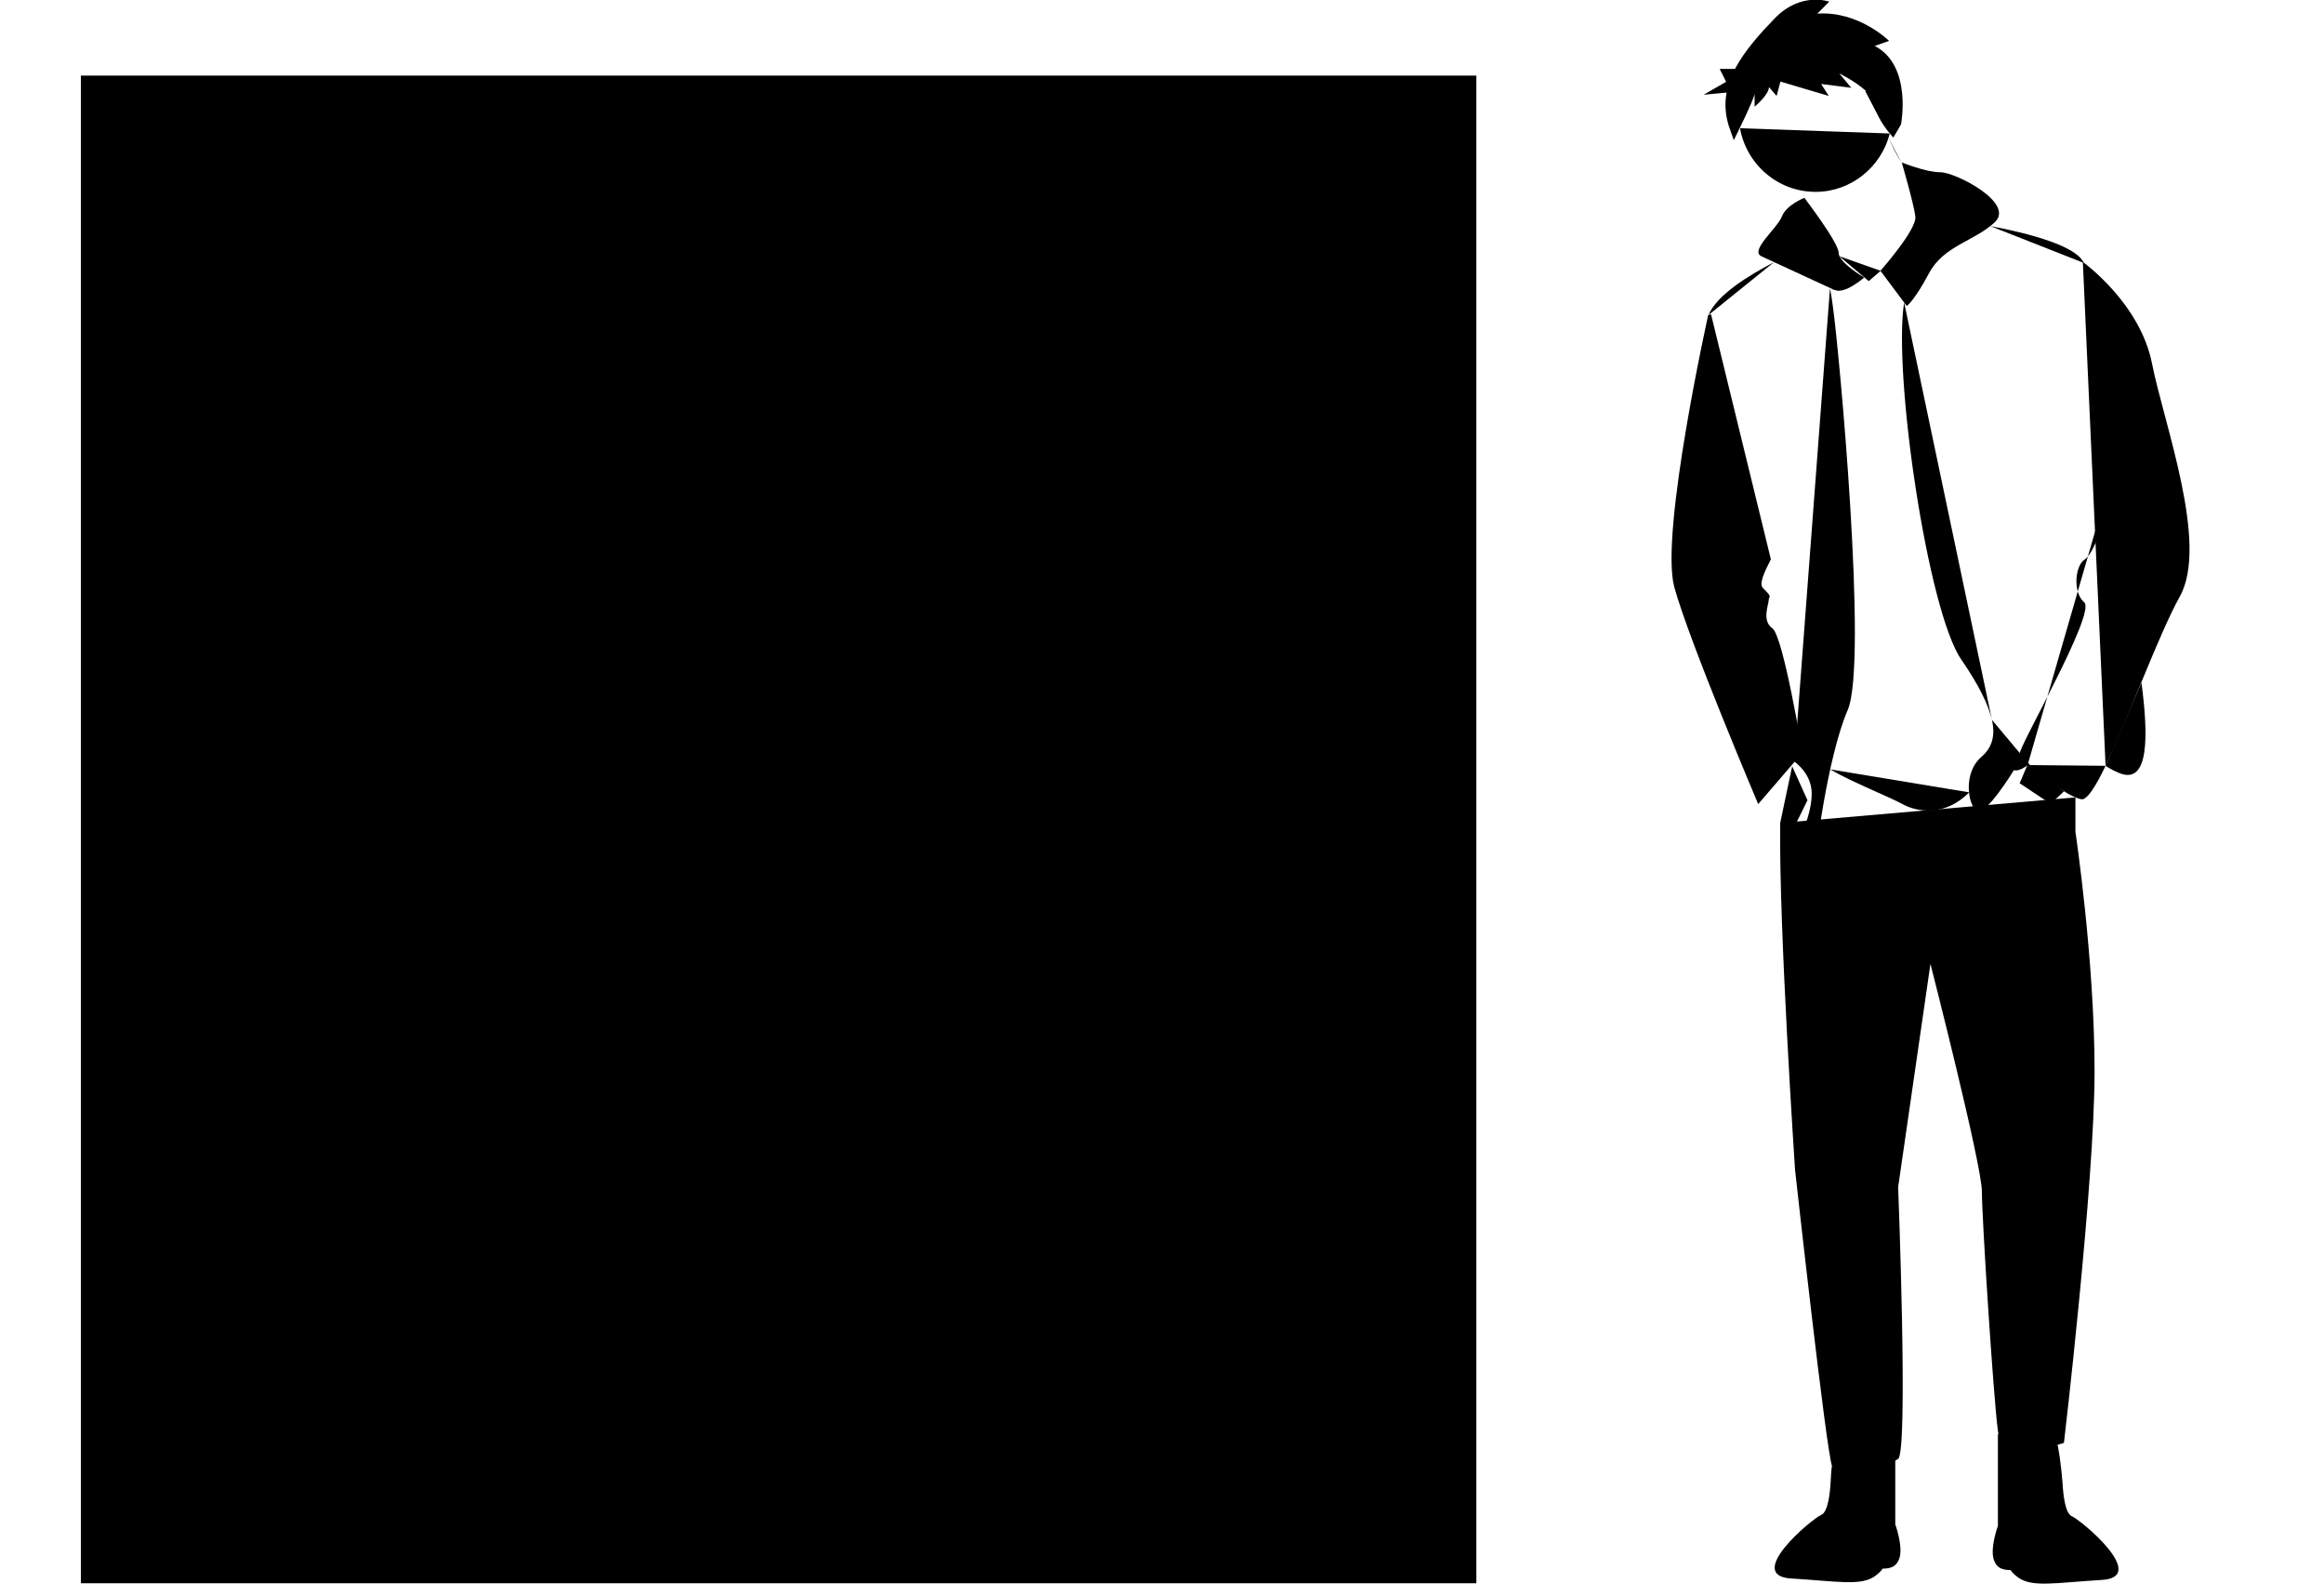
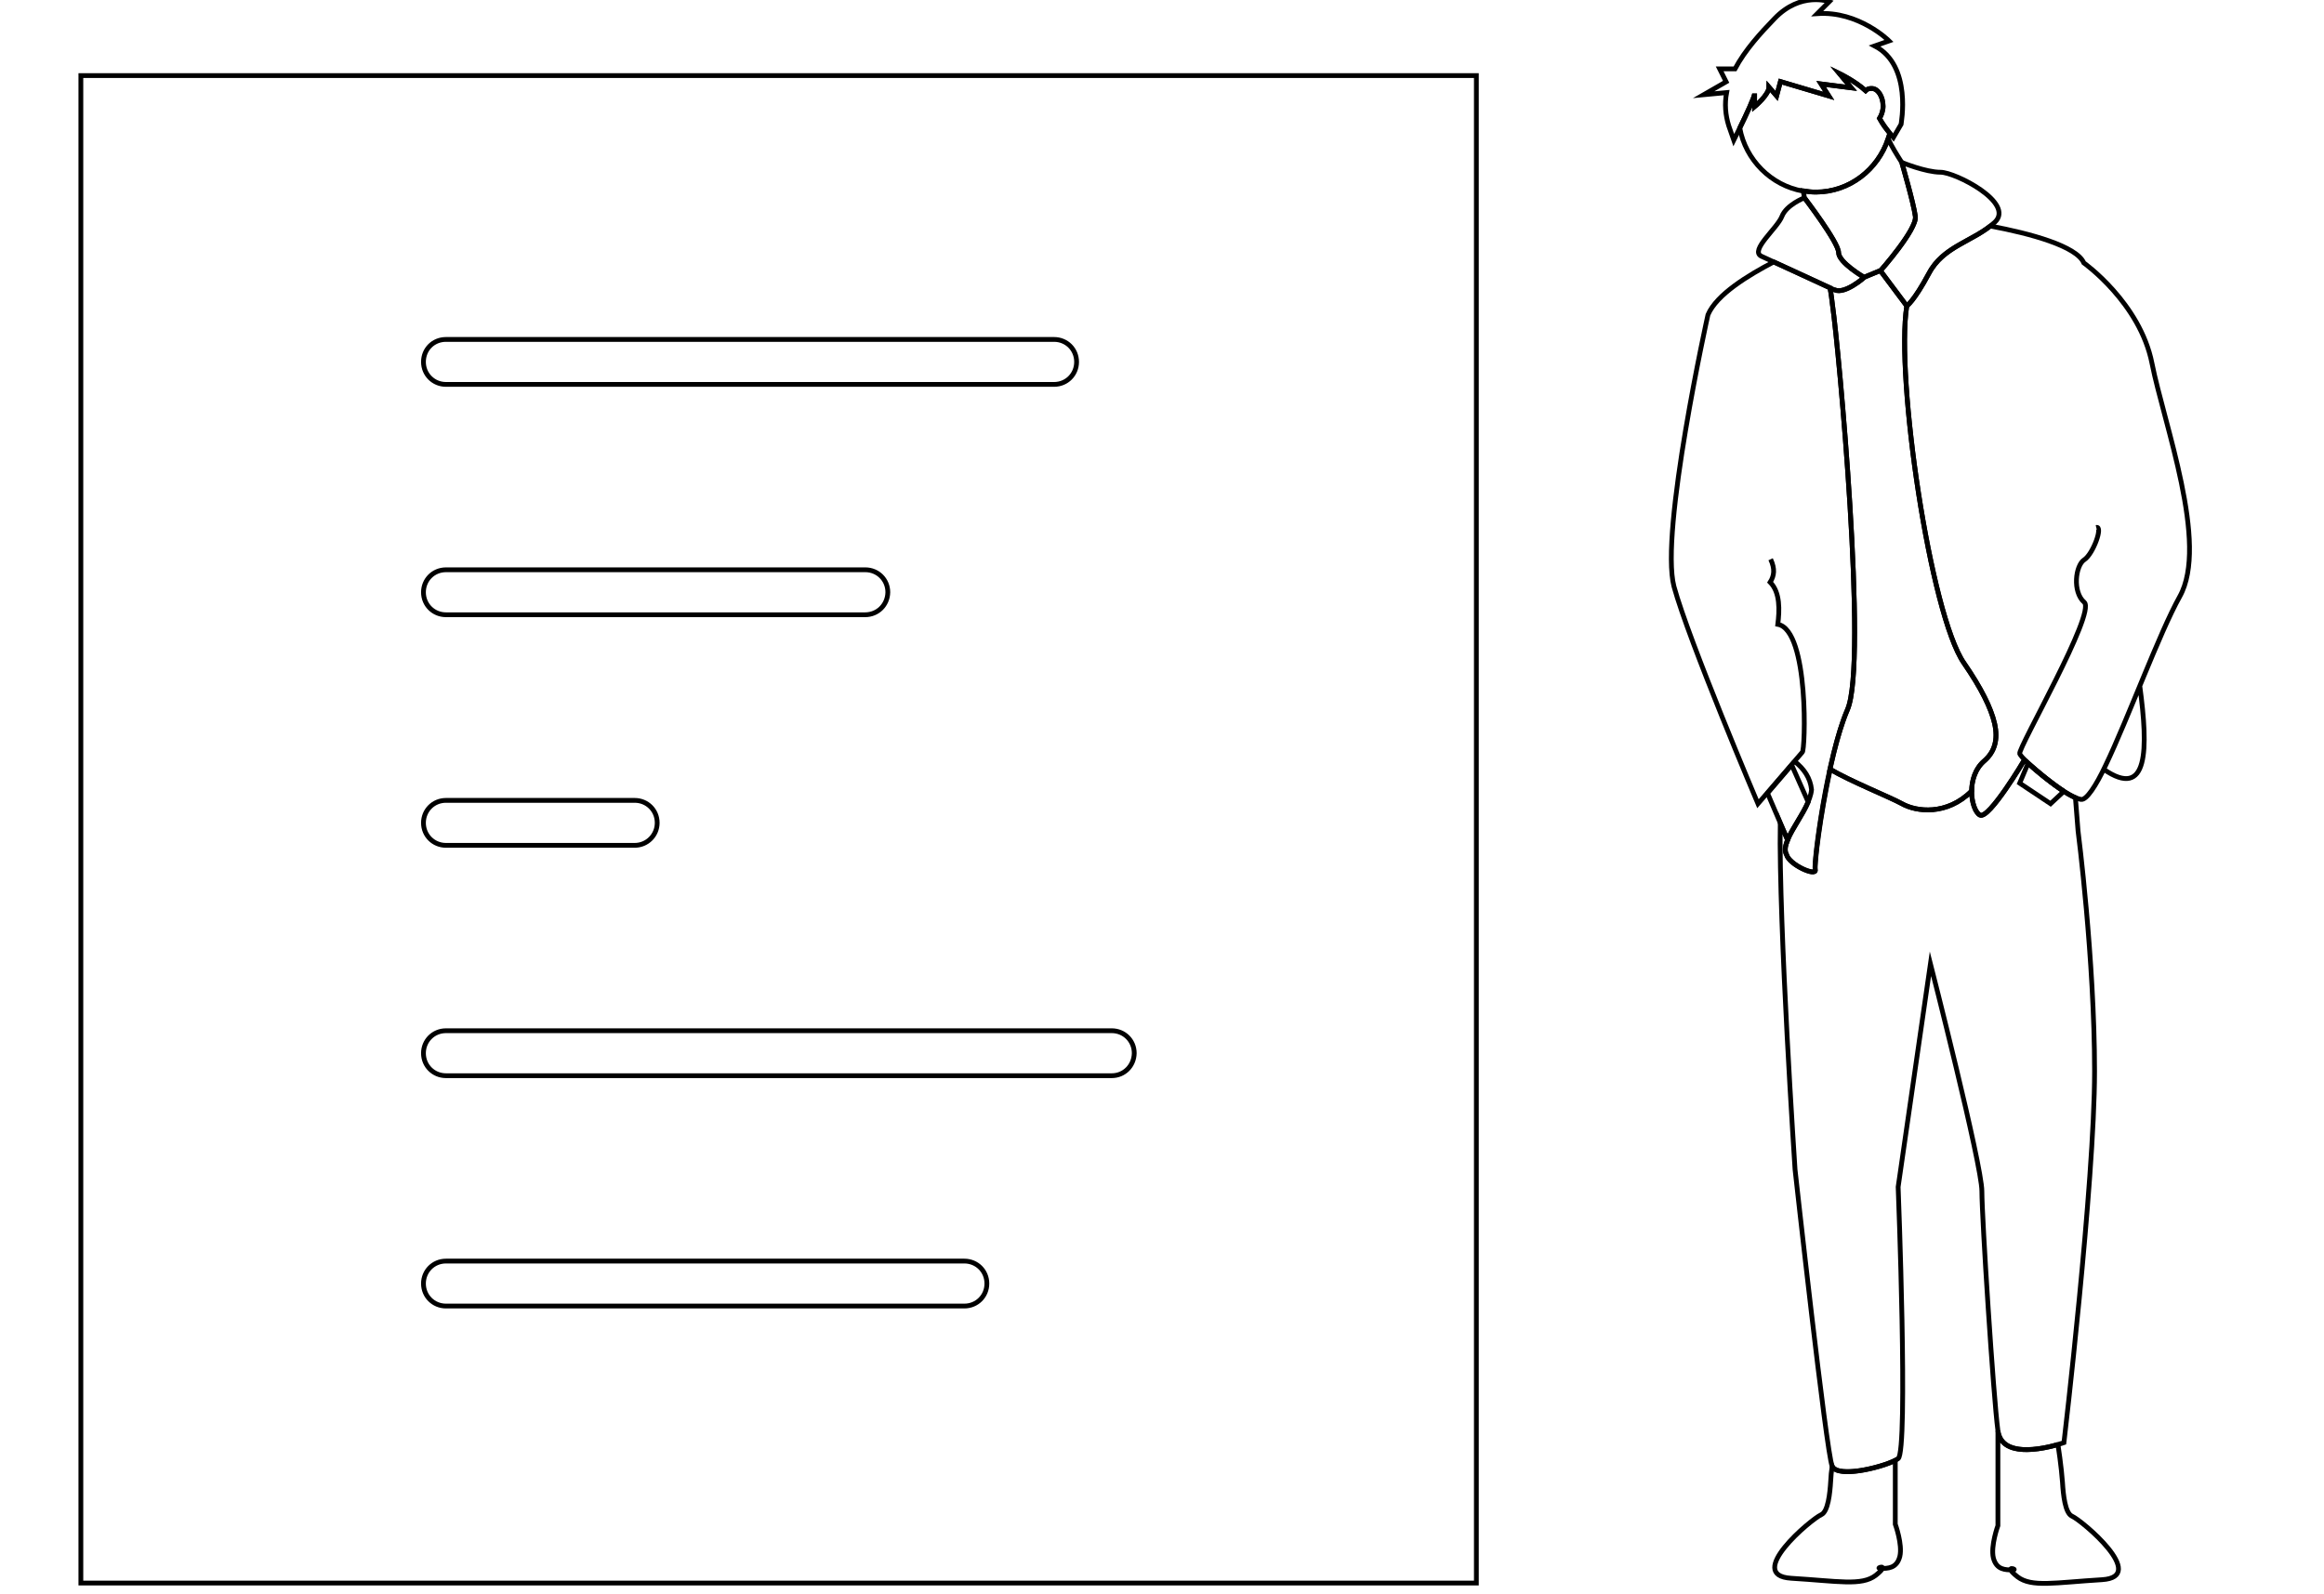
- <svg xmlns="http://www.w3.org/2000/svg" version="1.1" id="a2942aa7-bf0d-42c0-bc52-bf4c952347c5" x="0px" y="0px" viewBox="0 0 971.4 662" xml:space="preserve">
-   <rect x="33.8" y="31.6" width="583.3" height="630.2" />
-   <path d="M440.6,160.7H186.4c-5.2,0-9.4-4.1-9.4-9.4s4.1-9.4,9.4-9.4h254.2c5.2,0,9.4,4.1,9.4,9.4  S445.8,160.7,440.6,160.7z" />
-   <path d="M361.6,257H186.4c-5.2,0-9.4-4.1-9.4-9.4c0-5.2,4.1-9.4,9.4-9.4h175.3c5.2,0,9.4,4.1,9.4,9.4  C371,252.9,366.9,257,361.6,257z" />
-   <path d="M265.3,353.4h-78.9c-5.2,0-9.4-4.1-9.4-9.4c0-5.2,4.1-9.4,9.4-9.4l0,0h78.9c5.2,0,9.4,4.1,9.4,9.4  C274.7,349.2,270.5,353.4,265.3,353.4z" />
-   <path d="M464.7,449.7H186.4c-5.2,0-9.4-4.1-9.4-9.4c0-5.2,4.1-9.4,9.4-9.4h278.3c5.2,0,9.4,4.1,9.4,9.4  C474,445.6,469.9,449.7,464.7,449.7z" />
-   <path d="M403.1,546H186.4c-5.2,0-9.4-4.1-9.4-9.4c0-5.2,4.1-9.4,9.4-9.4h216.7c5.2,0,9.4,4.1,9.4,9.4  C412.5,541.9,408.3,546,403.1,546z" />
-   <path d="M867.5,333.3v14.4c0,0,8,53.4,8,100.1c0,46.7-12.8,155.3-12.8,155.3s-25.8,9.2-27.6-5  c-1.9-14.2-6.7-89-6.7-100.1c0-11.1-21.5-95.1-21.5-95.1l-13.5,93.3c0,0,4.3,110.5,0,113.6c-4.3,3.1-25.2,8.6-27.6,3.1  c-2.4-5.5-15.5-124-15.5-124s-6.8-101.4-6.2-144.9" />
-   <path d="M749,320.7c1.6-2.3,3.1-4.4,4.4-6.3" />
-   <path d="M749,320.7" />
-   <path d="M746,325" />
-   <path d="M860.1,604l0.9,5.5c0.5,3.5,0.8,6.8,1.1,10.3c0.3,5.1,1.1,12.7,3.9,14c4.3,1.9,32.2,25.4,12.6,26.6  c-19.7,1.2-29.4,3.3-35.3-1.2c-6.8-5.4,0.9-2.9-2.1-2.9s-6.7,0-8-5c-1.2-5,1.9-13.5,1.9-13.5v-38.4h0.4" />
-   <path d="M765.7,612.9c-0.3,2.1-0.4,4.1-0.5,6.3c-0.3,5.1-1.1,12.7-3.9,14c-4.3,1.9-32.2,25.4-12.6,26.6  c19.7,1.2,29.4,3.3,35.3-1.2c6.8-5.4-0.9-2.9,2.1-2.9s6.7,0,8-5c1.2-5-1.9-13.5-1.9-13.5v-26.8" />
-   <path d="M754.2,82.7c-0.1-1.1-0.4-2-0.5-2.9" />
-   <path d="M789.4,57.7c1.5,3.2,3.3,7,5.4,10.3" />
-   <path d="M823.1,331.2c-10.3,10.4-22.1,8.2-28.1,4.8c-5.1-2.8-21.8-9.5-30-14.4" />
-   <path d="M768.8,107.1l12.3,10.4l5-4.3" />
-   <path d="M789.9,55.8c-3.5,13.9-16.1,24.4-31,24.4c-15.8,0-28.9-11.5-31.6-26.6" />
-   <path d="M895.1,285.3c2.9,22.1,3.3,42.8-9.1,37.9c-2.3-0.9-4.1-1.9-5.9-3.1" />
-   <path d="M831.9,94.5c16.7,3.1,36.1,8.4,39.1,15.4" />
-   <path d="M832.6,300.9c-1.5-6.4-5.5-14.6-12.8-25.2c-14-20.2-28.6-119.2-23.9-149.3" />
-   <path d="M848.1,319.4c-4.3,3.5-6.3,2.5-6.3,2.5s-11.6,19-15.4,17.1c-3.7-1.9-6.2-15.9,1.9-22.7  c4.1-3.6,5.9-8.4,4.3-15.4" />
-   <polyline points="862.7,330.8 857.1,336 844.2,327.4 847.7,319.1 " />
-   <path d="M741.5,109.6c-10.7,5.6-23.8,13.6-27.4,22.1" />
-   <path d="M750,318.3c4,3.1,6.7,7.1,7.2,11.9c0.9,10.4-7.1,23.8-6.4,26.1c1.2,4.3,8.6,10.4,8,7.4  c-0.7-3.1,5-47.2,13.5-66.9c8.6-19.7-3.7-151.6-6.2-168.8c-0.3-2.5-0.7-5-1.2-7.5" />
-   <line x1="749.1" y1="320.3" x2="749" y2="319.8" />
-   <polyline points="744.1,344 747.2,351.4 755.5,334.5 749.1,320.3 " />
-   <line x1="738.8" y1="331.6" x2="744.1" y2="344" />
-   <path d="M794.9,67.9c0,0,10,4.1,16.2,4.1s31.3,12.8,22.7,20.9c-8.6,8-21.5,9.8-27.6,21.5c-6.2,11.6-9.2,13.5-9.2,13.5  l-11-14.7c0,0,15.3-17.3,14.6-22.7C799.9,85,794.9,67.9,794.9,67.9" />
-   <path d="M765,120.4c0.8,0.4,1.3,0.7,1.9,0.8c4.3,1.9,12.3-5.2,12.3-5.2s-10.7-6.2-10.7-10.4s-14.3-22.9-14.3-22.9  s-7.5,2.9-9.4,7.8s-13.5,14.2-8.6,16.6C740.7,109.2,758.5,117.4,765,120.4" />
-   <path d="M740.3,233.8c0.1-0.4,0.4-0.7,0.5-1.1" />
-   <path d="M715.2,131.4l-1.2,0.3c0,0-20.2,90.8-14.2,113.6c6.2,22.7,35.1,90.8,35.1,90.8l18.5-21.5c0,0-8-48.8-12.6-52  c-4.5-3.2-1.5-9.9-1.5-11.8s1.9-0.7-2.4-5c-1.7-1.7,0.4-6.4,3.3-12" />
-   <path d="M848.4,319.8c-0.3-0.1-0.4-0.4-0.7-0.5" />
-   <path d="M880.1,320.1c-4.1,8.7-7.8,14.3-10,14c-5.2-0.8-15.8-9-21.7-14.3" />
-   <path d="M870.6,109.5c0,0,23.9,17.1,28.9,42.4s23.9,75.5,11.6,97.5c-8.6,15.4-21.5,50.8-31,70.6" />
-   <path d="M847.7,319.1c-2-1.9-3.3-3.5-3.5-4c-0.7-2.4,32-58.9,27-63.3c-5-4.3-3.7-15.4,0-17.8c3.7-2.4,8-14.2,5-13.5" />
-   <path d="M785.6,49.5c2.3,4.3,5.8,8,5.8,8l3.2-5.5c0-0.1,4.8-24.6-11-32.8l6-2.1c0,0-12.6-12.6-30-11.4l5-5  c0,0-11.9-4.4-22.9,7.1c-5.8,6-12.3,13.1-16.5,21h-6.4l2.7,5.4l-9.4,5.4l9.6-0.9c-0.9,4.7-0.5,9.4,0.9,13.9l2.1,6  c0,0,8.7-17.4,8.7-19.5v5.5c0,0,6-5,6-8.2l3.2,3.7l1.6-6l20.2,6l-3.2-5l12.6,1.6l-5-6c0,0,6.6,3.2,11,7.2" />
-   <path d="M779.7,38.2c0.8-0.8,1.6-1.2,2.7-1.2c2.5,0,4.7,3.3,4.7,7.4c0,2-0.5,3.9-1.3,5.2" />
+ <svg xmlns="http://www.w3.org/2000/svg" version="1.1" id="a2942aa7-bf0d-42c0-bc52-bf4c952347c5" x="0px" y="0px" viewBox="0 0 971.4 666.2" style="enable-background:new 0 0 971.4 666.2;" xml:space="preserve">
+   <style type="text/css">
+ 	.st0{fill:none;stroke:#000000;stroke-width:2;stroke-miterlimit:10;}
+ </style>
+   <rect id="board" x="33.8" y="31.6" class="st0" width="583.3" height="630.2" />
+   <path id="bar" class="st0" d="M440.6,160.7H186.4c-5.2,0-9.4-4.1-9.4-9.4s4.1-9.4,9.4-9.4h254.2c5.2,0,9.4,4.1,9.4,9.4  S445.8,160.7,440.6,160.7z" />
+   <path id="bar_1_" class="st0" d="M361.6,257H186.4c-5.2,0-9.4-4.1-9.4-9.4c0-5.2,4.1-9.4,9.4-9.4h175.3c5.2,0,9.4,4.1,9.4,9.4  C371,252.9,366.9,257,361.6,257z" />
+   <path id="bar_2_" class="st0" d="M265.3,353.4h-78.9c-5.2,0-9.4-4.1-9.4-9.4c0-5.2,4.1-9.4,9.4-9.4l0,0h78.9c5.2,0,9.4,4.1,9.4,9.4  C274.7,349.2,270.5,353.4,265.3,353.4z" />
+   <path id="bar_3_" class="st0" d="M464.7,449.7H186.4c-5.2,0-9.4-4.1-9.4-9.4c0-5.2,4.1-9.4,9.4-9.4h278.3c5.2,0,9.4,4.1,9.4,9.4  C474,445.6,469.9,449.7,464.7,449.7z" />
+   <path id="bar_4_" class="st0" d="M403.1,546H186.4c-5.2,0-9.4-4.1-9.4-9.4c0-5.2,4.1-9.4,9.4-9.4h216.7c5.2,0,9.4,4.1,9.4,9.4  C412.5,541.9,408.3,546,403.1,546z" />
+   <path id="leftShoe" class="st0" d="M860.2,603.9l0.8,5.6c0.5,3.5,0.8,6.8,1.1,10.3c0.3,5.1,1.1,12.7,3.9,14  c4.3,1.9,32.2,25.4,12.6,26.6c-19.7,1.2-29.4,3.3-35.3-1.2c-6.8-5.4,0.9-2.9-2.1-2.9s-6.7,0-8-5c-1.2-5,1.9-13.5,1.9-13.5v-39.7   M835.1,598.1c1.5,11.4,18.5,7.7,25.1,5.8" />
+   <path id="rightShoe" class="st0" d="M792.2,610.5c-6.1,3.1-24.2,7.5-26.4,2.4c-0.3,2.1-0.5,4.1-0.6,6.3c-0.3,5.1-1.1,12.7-3.9,14  c-4.3,1.9-32.2,25.4-12.6,26.6c19.7,1.2,29.4,3.3,35.3-1.2c6.8-5.4-0.9-2.9,2.1-2.9s6.7,0,8-5c1.2-5-1.9-13.5-1.9-13.5L792.2,610.5z  " />
+   <path id="legs" class="st0" d="M765,321.6c-4.2,19.3-6.7,39.9-6.2,42c0.6,3-10.8-2-12-6.3c-0.9-1.6-0.6-3.7,0.4-6.1l0,0l-3.1-7.2  l0,0c-0.6,43.5,6.2,144.9,6.2,144.9s13.1,118.5,15.5,124s23.3,0,27.6-3.1s0-113.6,0-113.6l13.5-93.3c0,0,21.5,84,21.5,95.1  s4.8,85.9,6.7,100.1c1.8,14.2,27.6,5,27.6,5s12.8-108.6,12.8-155.3s-6.9-100.4-6.9-100.4l-1.1-13.9c-8-3.4-21.3-15.8-21.3-15.8  s-14.8,25-18.6,23.1c-1.9-1-3.5-5.3-3.5-10.1C813.8,341,801,339.4,795,336C789.9,333.2,773.2,326.5,765,321.6" />
+   <path id="leftArm" class="st0" d="M862.7,330.8c-5.2-3.3-11.2-8.3-15-11.7l-3.5,8.3l12.9,8.6L862.7,330.8" />
+   <path id="righArm" class="st0" d="M738.8,331.6l8.4,19.6c1.9-4.7,6.3-10.5,8.6-15.9l-6.9-15.5L738.8,331.6" />
+   <path id="leftJacket" class="st0" d="M879.3,321.6c18.7,12.9,18.7-8.2,15.1-34.9 M876.2,220.5c3-0.7-1.3,11.1-5,13.5s-5,13.5,0,17.8  c5,4.4-27.7,60.9-27,63.3c0.2,0.5,1.5,2.1,3.5,4c5.9,5.3,17,14.3,22.2,15.1c2.2,0.3,6.1-5.5,10.2-14.2c9.5-19.8,22.4-55.2,31-70.6  c12.3-22-6.6-72.2-11.6-97.5s-28.5-42-28.5-42c-3-7-22.4-12.3-39.1-15.4c-8.5,6.7-20,9-25.7,19.9c-6.2,11.6-9.2,13.5-9.2,13.5  c-4.7,30.1,9.9,129.1,23.9,149.3c7.3,10.6,11.3,18.8,12.8,25.2c1.6,7-0.1,12-4.2,15.6c-8.1,6.8-5.6,20.8-1.9,22.7  c3.8,1.9,18.6-23.1,18.6-23.1s16.3,15.2,23.6,16.6" />
+   <path id="rightJacket" class="st0" d="M750.1,318.3c4,3.1,6.6,7,7.1,11.8c-0.8,9.1-13.7,21.3-10.5,27.2c1.2,4.3,12.6,9.3,12,6.3  c-0.7-3.1,5-47.2,13.5-66.9c8.6-19.7-3.7-151.6-6.2-168.8c-0.3-2.5-0.6-5.1-1.1-7.6c-4.9-2.3-16.3-7.5-23.5-10.8  c-10.7,5.6-23.9,13.6-27.5,22.1c0,0-20.2,90.8-14.2,113.6c6.2,22.7,35.1,90.8,35.1,90.8l18.5-21.5c1.3-0.1,3-51.1-10.2-53.5  c0.7-5.7,1.1-13.3-3.2-17.6c1.7-2.7,2.1-5.5,0.2-9.6" />
+   <path id="chest" class="st0" d="M765,120.4c0.8,0.4,1.3,0.7,1.9,0.8c4.3,1.9,12.3-5.2,12.3-5.2v-0.1l6.8-2.8l0,0.1l0,0l11,14.7  c-4.7,30.1,9.9,129.1,23.9,149.3c7.3,10.6,11.3,18.8,12.8,25.2c1.6,7-0.1,12-4.2,15.6c-3.9,3.3-5.3,8.2-5.4,12.7l0,0  C813.8,341,801,339.4,795,336c-5.1-2.8-21.8-9.5-30-14.4l-0.1,0c2.1-9.4,4.5-18.4,7.3-24.9c8.6-19.7-3.7-151.6-6.2-168.8  c-0.3-2.5-0.6-5.1-1.1-7.6" />
+   <path id="rightUp" class="st0" d="M754.2,82.7c0,0-7.5,2.9-9.4,7.8s-13.5,14.2-8.6,16.6c4.5,2.1,22.3,10.3,28.8,13.3  c0.8,0.4,1.3,0.7,1.9,0.8c4.3,1.9,12.3-5.2,12.3-5.2s-10.7-6.2-10.7-10.4S754.2,82.7,754.2,82.7z" />
+   <path id="leftUp" class="st0" d="M794.9,67.9c0,0,5,17.1,5.7,22.6c0.7,5.4-14.6,22.7-14.6,22.7l0,0l11,14.7c0,0,3-1.9,9.2-13.5  c6.1-11.7,19-13.5,27.6-21.5c8.6-8.1-16.5-20.9-22.7-20.9S794.9,67.9,794.9,67.9" />
+   <path id="neck" class="st0" d="M794.9,67.9c-2.1-3.3-4.2-6.7-5.7-9.9C785,70.8,773.1,80.3,759,80.3c-1.8,0-3.6-0.2-5.3-0.5  c0.1,0.9,0.4,1.7,0.5,2.8c0,0,14.3,18.7,14.3,22.9s10.7,10.4,10.7,10.4l6.8-2.8 M786,113.2c0,0,15.3-17.3,14.6-22.7  c-0.7-5.5-5.7-22.6-5.7-22.6" />
+   <path id="face" class="st0" d="M753.7,79.9c-13.4-2.3-24.1-13.1-26.5-26.4c2.6-5.3,6.2-13,6.2-14.4v5.5c0,0,6-5,6-8.2l3.2,3.7l1.6-6  l20.2,6l-3.2-5l12.6,1.6l-5-6c0,0,6.6,3.2,11,7.2c0.8-0.8,1.5-0.9,2.6-0.9c2.5,0,4.7,3.3,4.7,7.4c0,2-0.7,3.8-1.5,5.1  c1.3,2.5,3,4.7,4.3,6.2c-0.2,0.8-0.4,1.6-0.7,2.3 M789.2,58C785,70.8,773.1,80.3,759,80.3c-1.8,0-3.6-0.2-5.3-0.5" />
+   <path id="hair" class="st0" d="M789.9,55.7c-1.2-1.5-2.9-3.8-4.3-6.2c0.8-1.3,1.5-3.1,1.5-5.1c0-4.1-2.2-7.4-4.7-7.4  c-1.1,0-1.8,0.1-2.6,0.9c-4.4-4-11-7.2-11-7.2l5,6l-12.6-1.6l3.2,5l-20.2-6l-1.6,6l-3.2-3.7c0,3.2-6,8.2-6,8.2v-5.5  c0,1.4-3.6,9.1-6.2,14.4 M727.2,53.5c-1.4,2.9-2.5,5.1-2.5,5.1l-2.1-6c-1.4-4.5-1.8-9.2-0.9-13.9l-9.6,0.9l9.4-5.4l-2.7-5.4h6.4  c4.2-7.9,10.7-15,16.5-21c11-11.5,22.9-7.1,22.9-7.1l-5,5c17.4-1.2,30,11.4,30,11.4l-6,2.1c15.8,8.2,11,32.7,11,32.8l-3.2,5.5  c0,0-0.6-0.7-1.5-1.8" />
</svg>
